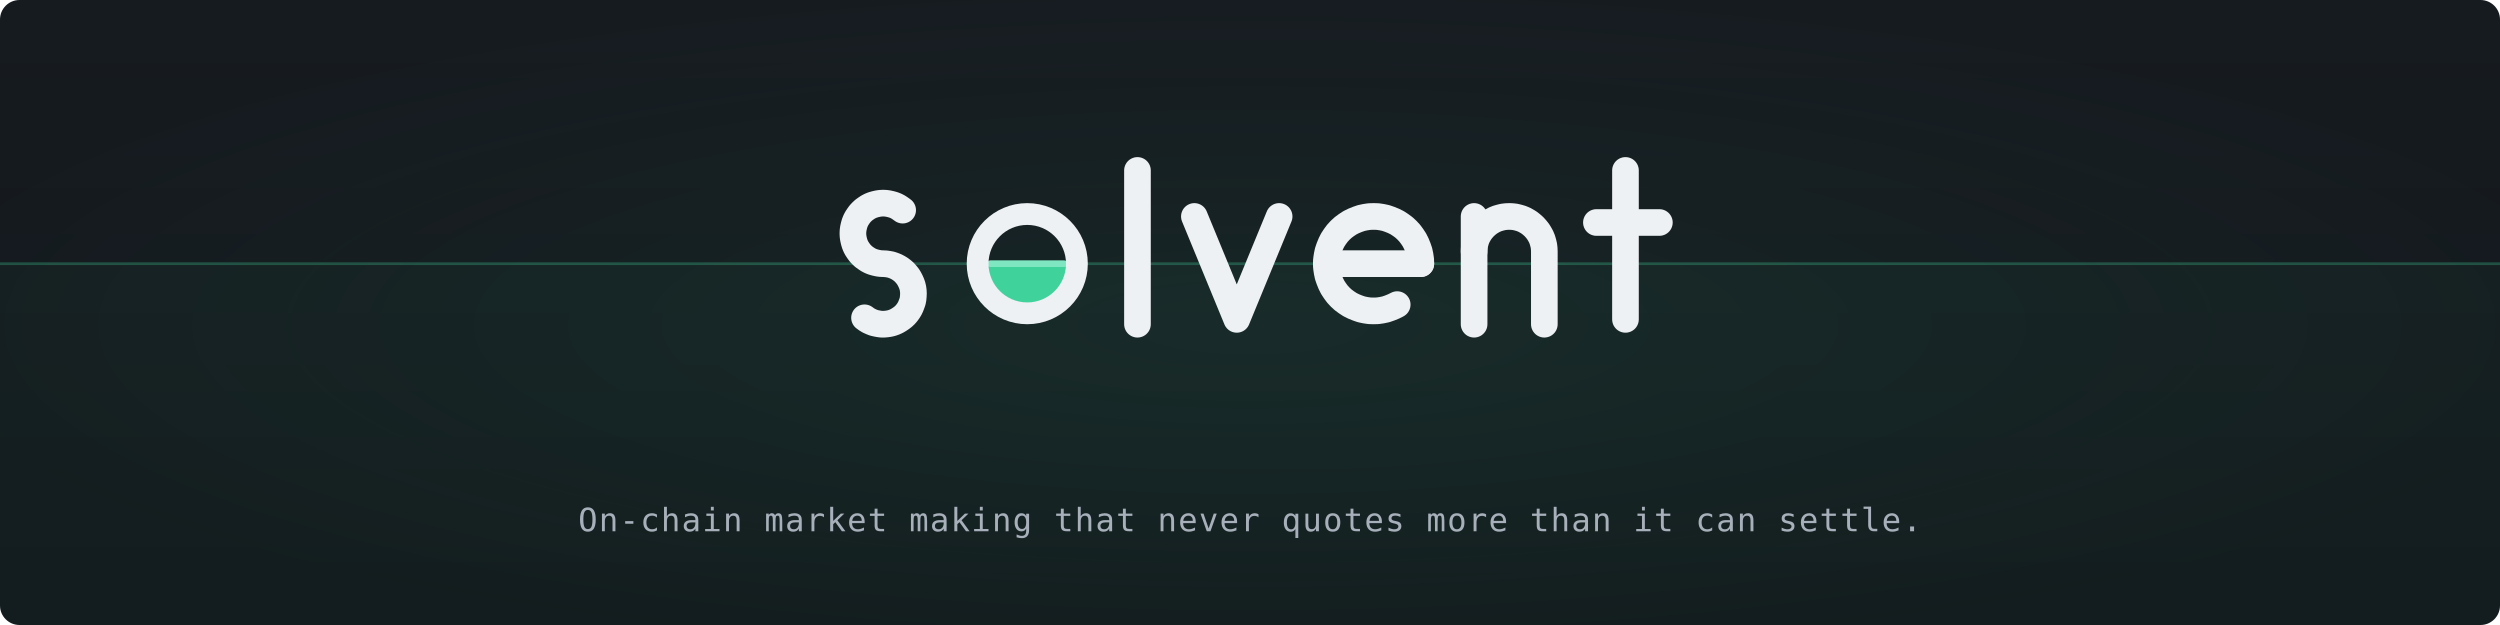
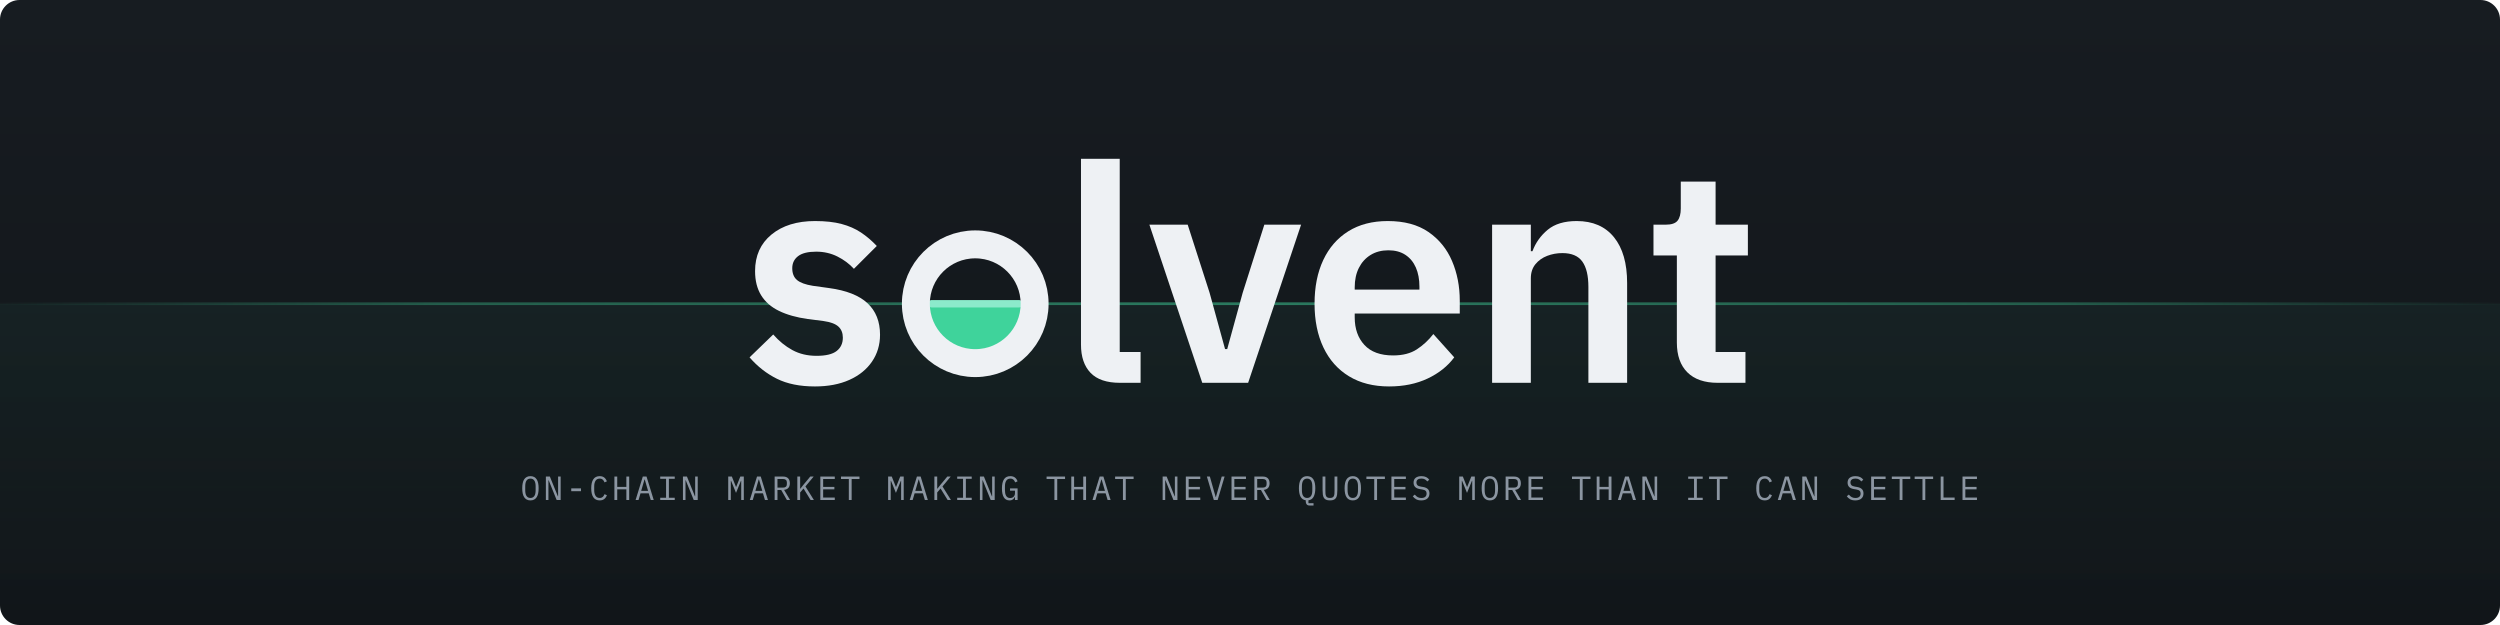
<svg xmlns="http://www.w3.org/2000/svg" viewBox="0 0 1280 320" role="img" aria-label="Solvent">
  <defs>
    <linearGradient id="bg" x1="0" y1="0" x2="0" y2="1">
-       <stop offset="0" stop-color="#161b20" />
-       <stop offset="1" stop-color="#12161a" />
+       <stop offset="0" stop-color="#171c21" />
+       <stop offset="1" stop-color="#111519" />
    </linearGradient>
-     <radialGradient id="glow" cx="0.5" cy="0.52" r="0.55">
-       <stop offset="0" stop-color="#3fd39b" stop-opacity="0.07" />
+     <linearGradient id="wl" x1="0" y1="0" x2="1" y2="0">
+       <stop offset="0" stop-color="#3fd39b" stop-opacity="0" />
+       <stop offset="0.18" stop-color="#3fd39b" stop-opacity="0.34" />
+       <stop offset="0.5" stop-color="#3fd39b" stop-opacity="0.5" />
+       <stop offset="0.82" stop-color="#3fd39b" stop-opacity="0.34" />
      <stop offset="1" stop-color="#3fd39b" stop-opacity="0" />
-     </radialGradient>
+     </linearGradient>
+     <linearGradient id="depth" x1="0" y1="0" x2="0" y2="1">
+       <stop offset="0" stop-color="#3fd39b" stop-opacity="0.05" />
+       <stop offset="1" stop-color="#3fd39b" stop-opacity="0" />
+     </linearGradient>
+     <clipPath id="clip">
+       <rect width="1280" height="320" rx="10" />
+     </clipPath>
  </defs>
  <rect width="1280" height="320" rx="10" fill="url(#bg)" />
-   <rect width="1280" height="320" rx="10" fill="url(#glow)" />
-   <clipPath id="clip">
-     <rect width="1280" height="320" rx="10" />
-   </clipPath>
  <g clip-path="url(#clip)">
-     <rect x="0" y="135.0" width="1280" height="185.0" fill="#3fd39b" opacity="0.035" />
-     <line x1="0" y1="135.0" x2="1280" y2="135.0" stroke="#3fd39b" stroke-width="1.4" opacity="0.28" />
+     <rect x="0" y="155.5" width="1280" height="164.5" fill="url(#depth)" />
+     <rect x="0" y="154.8" width="1280" height="1.4" fill="url(#wl)" />
  </g>
-   <g transform="translate(428.0 42) scale(0.62)">
-     <path transform="translate(0 0)" d="M55.1 105.8L53.3 104.5L51.5 103.3L49.6 102.3L47.6 101.5L45.5 100.9L43.3 100.4L41.2 100.1L39.0 100.0L36.8 100.1L34.7 100.4L32.5 100.9L30.4 101.5L28.4 102.3L26.5 103.3L24.7 104.5L22.9 105.8L21.3 107.3L19.8 108.9L18.5 110.7L17.3 112.5L16.3 114.4L15.5 116.4L14.9 118.5L14.4 120.7L14.1 122.8L14.0 125.0L14.1 127.2L14.4 129.3L14.9 131.5L15.5 133.6L16.3 135.6L17.3 137.5L18.5 139.3L19.8 141.1L21.3 142.7L22.9 144.2L24.7 145.5L26.5 146.7L28.4 147.7L30.4 148.5L32.5 149.1L34.7 149.6L36.8 149.9L39.0 150.0L39.0 150.0L41.2 150.1L43.3 150.4L45.4 150.8L47.5 151.5L49.5 152.3L51.4 153.3L53.2 154.4L54.9 155.7L56.6 157.2L58.0 158.8L59.4 160.5L60.5 162.3L61.5 164.2L62.4 166.2L63.1 168.2L63.6 170.3L63.9 172.5L64.0 174.6L63.9 176.8L63.7 179.0L63.3 181.1L62.6 183.1L61.8 185.2L60.9 187.1L59.8 188.9L58.5 190.7L57.1 192.3L55.5 193.8L53.8 195.1L52.0 196.3L50.1 197.4L48.1 198.3L46.1 199.0L44.0 199.5L41.9 199.8L39.7 200.0L37.6 200.0L35.4 199.7L33.3 199.3L31.2 198.8L29.2 198.0L27.2 197.1L25.4 196.0L23.6 194.7" fill="none" stroke="#eef1f4" stroke-width="22" stroke-linecap="round" stroke-linejoin="round" />
-     <path d="M190.6 150.0L190.4 152.8L190.1 155.7L189.5 158.4L188.6 161.1L187.5 163.8L186.2 166.3L184.7 168.7L182.9 170.9L181.0 173.0L178.9 174.9L176.7 176.7L174.3 178.2L171.8 179.5L169.1 180.6L166.4 181.5L163.7 182.1L160.8 182.4L158.0 182.6L155.2 182.4L152.3 182.1L149.6 181.5L146.9 180.6L144.2 179.5L141.7 178.2L139.3 176.7L137.1 174.9L135.0 173.0L133.1 170.9L131.3 168.7L129.8 166.3L128.5 163.8L127.4 161.1L126.5 158.4L125.9 155.7L125.6 152.8L125.4 150.0Z" fill="#3fd39b" />
-     <line x1="127.6" y1="150" x2="188.4" y2="150" stroke="#7ee6c0" stroke-width="5.5" stroke-linecap="round" />
-     <circle cx="158" cy="150" r="41.0" fill="none" stroke="#eef1f4" stroke-width="18.0" />
-     <path transform="translate(238 0)" d="M11.0 73.0L11.0 200.0" fill="none" stroke="#eef1f4" stroke-width="22" stroke-linecap="round" stroke-linejoin="round" />
-     <path transform="translate(290 0)" d="M6.0 111.0L41.0 196.0L76.0 111.0" fill="none" stroke="#eef1f4" stroke-width="22" stroke-linecap="round" stroke-linejoin="round" />
-     <path transform="translate(402 0)" d="M3.0 150.0L81.0 150.0" fill="none" stroke="#eef1f4" stroke-width="22" stroke-linecap="round" stroke-linejoin="round" />
-     <path transform="translate(402 0)" d="M81.0 150.0L80.9 146.6L80.4 143.2L79.7 139.9L78.6 136.7L77.3 133.5L75.8 130.5L73.9 127.6L71.9 124.9L69.6 122.4L67.1 120.1L64.4 118.1L61.5 116.2L58.5 114.7L55.3 113.4L52.1 112.3L48.8 111.6L45.4 111.1L42.0 111.0L38.6 111.1L35.2 111.6L31.9 112.3L28.7 113.4L25.5 114.7L22.5 116.2L19.6 118.1L16.9 120.1L14.4 122.4L12.1 124.9L10.1 127.6L8.2 130.5L6.7 133.5L5.4 136.7L4.3 139.9L3.6 143.2L3.1 146.6L3.0 150.0L3.1 153.4L3.6 156.8L4.3 160.1L5.4 163.3L6.7 166.5L8.2 169.5L10.1 172.4L12.1 175.1L14.4 177.6L16.9 179.9L19.6 181.9L22.5 183.8L25.5 185.3L28.7 186.6L31.9 187.7L35.2 188.4L38.6 188.9L42.0 189.0L45.4 188.9L48.8 188.4L52.1 187.7L55.3 186.6L58.5 185.3L61.5 183.8" fill="none" stroke="#eef1f4" stroke-width="22" stroke-linecap="round" stroke-linejoin="round" />
-     <path transform="translate(516 0)" d="M11.0 111.0L11.0 200.0" fill="none" stroke="#eef1f4" stroke-width="22" stroke-linecap="round" stroke-linejoin="round" />
-     <path transform="translate(516 0)" d="M11.0 140.0L11.1 137.5L11.4 135.0L12.0 132.5L12.7 130.1L13.7 127.7L14.9 125.5L16.2 123.4L17.8 121.4L19.5 119.5L21.4 117.8L23.4 116.2L25.5 114.9L27.7 113.7L30.1 112.7L32.5 112.0L35.0 111.4L37.5 111.1L40.0 111.0L42.5 111.1L45.0 111.4L47.5 112.0L49.9 112.7L52.3 113.7L54.5 114.9L56.6 116.2L58.6 117.8L60.5 119.5L62.2 121.4L63.8 123.4L65.1 125.5L66.3 127.7L67.3 130.1L68.0 132.5L68.6 135.0L68.9 137.5L69.0 140.0L69.0 200.0" fill="none" stroke="#eef1f4" stroke-width="22" stroke-linecap="round" stroke-linejoin="round" />
-     <path transform="translate(626 0)" d="M26.0 73.0L26.0 196.0" fill="none" stroke="#eef1f4" stroke-width="22" stroke-linecap="round" stroke-linejoin="round" />
-     <path transform="translate(626 0)" d="M2.0 116.0L54.0 116.0" fill="none" stroke="#eef1f4" stroke-width="22" stroke-linecap="round" stroke-linejoin="round" />
-   </g>
-   <text x="640" y="272" text-anchor="middle" font-family="ui-monospace, 'SF Mono', 'Cascadia Mono', 'Roboto Mono', Menlo, monospace" font-size="16.5" letter-spacing="0.04em" fill="#a7b0ba">On-chain market making that never quotes more than it can settle.</text>
+   <path transform="translate(379.29 196) scale(0.155 -0.155)" d="M244.935 -12Q170.41 -12 119.295 13.385Q68.18 38.77 28.95 84.065L107.1 159.676Q135.69 126.906 170.575 108.021Q205.46 89.136 250.23 89.136Q296.295 89.136 316.687 105.143Q337.08 121.151 337.08 149.165Q337.08 172.115 322.515 185.655Q307.95 199.195 273.165 204.08L220.885 210.785Q165.425 218.49 126.367 237.457Q87.31 256.425 67.22 289.04Q47.13 321.655 47.13 368.95Q47.13 445.245 101.392 489.795Q155.655 534.345 245.23 534.345Q296.395 534.345 332.773 524.698Q369.151 515.05 396.913 496.55Q424.676 478.05 449.201 452.05L373.64 376.555Q351 401.26 319.058 417.234Q287.115 433.209 249.1 433.209Q208.561 433.209 189.258 418.407Q169.956 403.605 169.956 378.59Q169.956 352.87 185.586 339.6Q201.215 326.33 237.935 320.445L291.33 313.035Q377.33 301.445 418.618 262.83Q459.906 224.215 459.906 158.87Q459.906 108.87 433.381 70.05Q406.856 31.23 358.568 9.615Q310.28 -12 244.935 -12Z" fill="#eef1f4" />
+   <path transform="translate(542.04 196) scale(0.155 -0.155)" d="M270.611 0H202.431Q136.755 0 105.237 33.018Q73.72 66.035 73.72 126.006V740H201.661V101.726H270.611Z" fill="#eef1f4" />
+   <path transform="translate(586.68 196) scale(0.155 -0.155)" d="M337.826 0H186.31L11.655 522.345H138.186L210.561 297.366L261.625 111.496H268.74L319.805 297.366L391.36 522.345H512.776Z" fill="#eef1f4" />
+   <path transform="translate(666.97 196) scale(0.155 -0.155)" d="M285.345 -12Q208.295 -12 153.122 21.5Q97.95 55 68.597 116.558Q39.245 178.115 39.245 261.525Q39.245 344.23 67.892 405.435Q96.54 466.64 150.655 500.493Q204.77 534.345 281.115 534.345Q362.805 534.345 415.273 498.32Q467.74 462.295 493.33 402.475Q518.92 342.655 518.92 271.065V228.835H171.891V216.115Q171.891 159.69 203.931 125.061Q235.971 90.431 298.805 90.431Q346.395 90.431 377.255 110.611Q408.115 130.791 431.64 161.1L500.625 84.144Q468.575 40.605 413.108 14.302Q357.64 -12 285.345 -12ZM283.23 437.734Q249.395 437.734 224.356 422.317Q199.316 406.9 185.603 379.507Q171.891 352.115 171.891 315.575V307.87H385.684V317.46Q385.684 353.59 373.972 380.54Q362.26 407.49 339.367 422.612Q316.475 437.734 283.23 437.734Z" fill="#eef1f4" />
+   <path transform="translate(752.53 196) scale(0.155 -0.155)" d="M201.661 0H73.72V522.345H201.661V434.82H207.071Q222.546 476.705 257.398 505.525Q292.251 534.345 353.071 534.345Q433.071 534.345 476.398 480.818Q519.726 427.29 519.726 329.59V0H391.785V317Q391.785 372.351 371.802 400.428Q351.82 428.504 305.805 428.504Q279.571 428.504 255.796 419.414Q232.021 410.324 216.841 391.749Q201.661 373.173 201.661 345.31Z" fill="#eef1f4" />
+   <path transform="translate(842.74 196) scale(0.155 -0.155)" d="M328.611 0H237.071Q171.395 0 136.705 34.575Q102.015 69.151 102.015 132.941V420.619H24.77V522.345H65.015Q93.866 522.345 104.408 535.665Q114.95 548.985 114.95 575.69V664.64H229.956V522.345H336.611V420.619H229.956V101.726H328.611Z" fill="#eef1f4" />
+   <path d="M523.2 155.5L523.1 157.1L523.0 158.6L522.7 160.2L522.3 161.7L521.9 163.2L521.3 164.6L520.7 166.1L520.0 167.4L519.1 168.8L518.2 170.0L517.2 171.2L516.2 172.4L515.0 173.4L513.8 174.4L512.6 175.3L511.2 176.2L509.9 176.9L508.4 177.5L507.0 178.1L505.5 178.5L504.0 178.9L502.4 179.2L500.9 179.3L499.3 179.4L497.8 179.3L496.2 179.2L494.7 178.9L493.2 178.5L491.7 178.1L490.2 177.5L488.8 176.9L487.4 176.2L486.1 175.3L484.8 174.4L483.6 173.4L482.5 172.4L481.4 171.2L480.4 170.0L479.5 168.8L478.7 167.4L477.9 166.1L477.3 164.6L476.8 163.2L476.3 161.7L475.9 160.2L475.7 158.6L475.5 157.1L475.5 155.5Z" fill="#3fd39b" />
+   <line x1="477.0" y1="155.518" x2="521.7" y2="155.518" stroke="#8beacb" stroke-width="3.8" stroke-linecap="round" />
+   <circle cx="499.324" cy="155.518" r="30.4" fill="none" stroke="#eef1f4" stroke-width="14.3" />
+   <path transform="translate(266.42 256) scale(0.0172 -0.0172)" d="M300 -12Q236 -12 190.0 12.5Q144 37 114.0 83.0Q84 129 70.0 196.0Q56 263 56 349Q56 434 70.0 501.5Q84 569 114.0 615.0Q144 661 190.0 685.5Q236 710 300 710Q364 710 410.0 685.5Q456 661 486.0 615.0Q516 569 530.0 501.5Q544 434 544 349Q544 263 530.0 196.0Q516 129 486.0 83.0Q456 37 410.0 12.5Q364 -12 300 -12ZM300 61Q342 61 371.0 77.5Q400 94 419.0 124.0Q438 154 446.5 196.5Q455 239 455 292V406Q455 458 446.5 501.0Q438 544 419.0 574.0Q400 604 371.0 620.5Q342 637 300 637Q258 637 229.0 620.5Q200 604 181.0 574.0Q162 544 153.5 501.0Q145 458 145 406V292Q145 239 153.5 196.5Q162 154 181.0 124.0Q200 94 229.0 77.5Q258 61 300 61Z" fill="#8b95a1" />
+   <path transform="translate(278.11 256) scale(0.0172 -0.0172)" d="M163 588H156V0H80V698H199L437 110H444V698H520V0H401Z" fill="#8b95a1" />
+   <path transform="translate(289.81 256) scale(0.0172 -0.0172)" d="M155 262V346H445V262Z" fill="#8b95a1" />
+   <path transform="translate(301.50 256) scale(0.0172 -0.0172)" d="M323 -12Q195 -12 132.5 81.0Q70 174 70 349Q70 524 132.5 617.0Q195 710 323 710Q371 710 406.0 697.0Q441 684 466.0 662.0Q491 640 508.0 612.5Q525 585 538 557L466 524Q457 547 445.0 567.5Q433 588 416.5 603.5Q400 619 377.5 628.0Q355 637 323 637Q240 637 199.5 574.0Q159 511 159 406V292Q159 187 199.5 124.0Q240 61 323 61Q355 61 377.5 70.0Q400 79 416.5 94.5Q433 110 445.0 130.5Q457 151 466 174L538 141Q525 112 508.0 85.0Q491 58 466.0 36.0Q441 14 406.0 1.0Q371 -12 323 -12Z" fill="#8b95a1" />
+   <path transform="translate(313.20 256) scale(0.0172 -0.0172)" d="M436 317H164V0H80V698H164V390H436V698H520V0H436Z" fill="#8b95a1" />
+   <path transform="translate(324.90 256) scale(0.0172 -0.0172)" d="M481 0 422 199H177L118 0H31L245 698H356L570 0ZM304 609H295L197 272H402Z" fill="#8b95a1" />
+   <path transform="translate(336.59 256) scale(0.0172 -0.0172)" d="M84 0V67H258V631H84V698H516V631H342V67H516V0Z" fill="#8b95a1" />
+   <path transform="translate(348.29 256) scale(0.0172 -0.0172)" d="M163 588H156V0H80V698H199L437 110H444V698H520V0H401Z" fill="#8b95a1" />
+   <path transform="translate(359.98 256) scale(0.0172 -0.0172)" d="" fill="#8b95a1" />
+   <path transform="translate(371.68 256) scale(0.0172 -0.0172)" d="M455 350V571H447L300 212L153 571H145V350V0H68V698H176L299 390H305L428 698H532V0H455Z" fill="#8b95a1" />
+   <path transform="translate(383.38 256) scale(0.0172 -0.0172)" d="M481 0 422 199H177L118 0H31L245 698H356L570 0ZM304 609H295L197 272H402Z" fill="#8b95a1" />
+   <path transform="translate(395.07 256) scale(0.0172 -0.0172)" d="M174 0H90V698H344Q441 698 492.0 645.0Q543 592 543 497Q543 412 499.0 361.0Q455 310 371 302L549 0H455L285 298H174ZM342 369Q395 369 424.5 395.5Q454 422 454 471V523Q454 572 424.5 598.5Q395 625 342 625H174V369Z" fill="#8b95a1" />
+   <path transform="translate(406.77 256) scale(0.0172 -0.0172)" d="M269 342 169 224V0H85V698H169V334H172L264 450L470 698H571L326 404L578 0H480Z" fill="#8b95a1" />
+   <path transform="translate(418.46 256) scale(0.0172 -0.0172)" d="M90 0V698H520V625H174V390H508V317H174V73H520V0Z" fill="#8b95a1" />
+   <path transform="translate(430.16 256) scale(0.0172 -0.0172)" d="M342 625V0H258V625H25V698H575V625Z" fill="#8b95a1" />
+   <path transform="translate(441.86 256) scale(0.0172 -0.0172)" d="" fill="#8b95a1" />
+   <path transform="translate(453.55 256) scale(0.0172 -0.0172)" d="M455 350V571H447L300 212L153 571H145V350V0H68V698H176L299 390H305L428 698H532V0H455Z" fill="#8b95a1" />
+   <path transform="translate(465.25 256) scale(0.0172 -0.0172)" d="M481 0 422 199H177L118 0H31L245 698H356L570 0ZM304 609H295L197 272H402Z" fill="#8b95a1" />
+   <path transform="translate(476.94 256) scale(0.0172 -0.0172)" d="M269 342 169 224V0H85V698H169V334H172L264 450L470 698H571L326 404L578 0H480Z" fill="#8b95a1" />
+   <path transform="translate(488.64 256) scale(0.0172 -0.0172)" d="M84 0V67H258V631H84V698H516V631H342V67H516V0Z" fill="#8b95a1" />
+   <path transform="translate(500.34 256) scale(0.0172 -0.0172)" d="M163 588H156V0H80V698H199L437 110H444V698H520V0H401Z" fill="#8b95a1" />
+   <path transform="translate(512.03 256) scale(0.0172 -0.0172)" d="M444 93H439Q430 73 418.0 54.0Q406 35 387.5 20.5Q369 6 343.0 -3.0Q317 -12 281 -12Q167 -12 111.5 80.0Q56 172 56 344Q56 524 117.0 617.0Q178 710 305 710Q354 710 390.0 697.0Q426 684 451.5 662.0Q477 640 494.0 612.5Q511 585 522 557L450 524Q441 547 429.5 567.5Q418 588 401.5 603.5Q385 619 362.0 628.0Q339 637 308 637Q224 637 184.5 574.0Q145 511 145 406V298Q145 245 153.0 201.5Q161 158 179.5 126.0Q198 94 227.5 76.5Q257 59 300 59Q368 59 406.0 100.0Q444 141 444 206V278H297V345H522V0H444Z" fill="#8b95a1" />
+   <path transform="translate(523.73 256) scale(0.0172 -0.0172)" d="" fill="#8b95a1" />
+   <path transform="translate(535.42 256) scale(0.0172 -0.0172)" d="M342 625V0H258V625H25V698H575V625Z" fill="#8b95a1" />
+   <path transform="translate(547.12 256) scale(0.0172 -0.0172)" d="M436 317H164V0H80V698H164V390H436V698H520V0H436Z" fill="#8b95a1" />
+   <path transform="translate(558.82 256) scale(0.0172 -0.0172)" d="M481 0 422 199H177L118 0H31L245 698H356L570 0ZM304 609H295L197 272H402Z" fill="#8b95a1" />
+   <path transform="translate(570.51 256) scale(0.0172 -0.0172)" d="M342 625V0H258V625H25V698H575V625Z" fill="#8b95a1" />
+   <path transform="translate(582.21 256) scale(0.0172 -0.0172)" d="" fill="#8b95a1" />
+   <path transform="translate(593.90 256) scale(0.0172 -0.0172)" d="M163 588H156V0H80V698H199L437 110H444V698H520V0H401Z" fill="#8b95a1" />
+   <path transform="translate(605.60 256) scale(0.0172 -0.0172)" d="M90 0V698H520V625H174V390H508V317H174V73H520V0Z" fill="#8b95a1" />
+   <path transform="translate(617.30 256) scale(0.0172 -0.0172)" d="M243 0 36 698H125L224 349L299 85H304L379 349L478 698H564L357 0Z" fill="#8b95a1" />
+   <path transform="translate(628.99 256) scale(0.0172 -0.0172)" d="M90 0V698H520V625H174V390H508V317H174V73H520V0Z" fill="#8b95a1" />
+   <path transform="translate(640.69 256) scale(0.0172 -0.0172)" d="M174 0H90V698H344Q441 698 492.0 645.0Q543 592 543 497Q543 412 499.0 361.0Q455 310 371 302L549 0H455L285 298H174ZM342 369Q395 369 424.5 395.5Q454 422 454 471V523Q454 572 424.5 598.5Q395 625 342 625H174V369Z" fill="#8b95a1" />
+   <path transform="translate(652.38 256) scale(0.0172 -0.0172)" d="" fill="#8b95a1" />
+   <path transform="translate(664.08 256) scale(0.0172 -0.0172)" d="M491 -164H374Q315 -164 287.5 -131.0Q260 -98 260 -46V-9Q207 -2 168.5 25.5Q130 53 105.0 98.5Q80 144 68.0 207.5Q56 271 56 349Q56 434 70.0 501.5Q84 569 114.0 615.0Q144 661 190.0 685.5Q236 710 300 710Q364 710 410.0 685.5Q456 661 486.0 615.0Q516 569 530.0 501.5Q544 434 544 349Q544 192 495.0 98.5Q446 5 340 -9V-96H491ZM300 61Q342 61 371.0 77.5Q400 94 419.0 124.0Q438 154 446.5 196.5Q455 239 455 292V406Q455 458 446.5 501.0Q438 544 419.0 574.0Q400 604 371.0 620.5Q342 637 300 637Q258 637 229.0 620.5Q200 604 181.0 574.0Q162 544 153.5 501.0Q145 458 145 406V292Q145 239 153.5 196.5Q162 154 181.0 124.0Q200 94 229.0 77.5Q258 61 300 61Z" fill="#8b95a1" />
+   <path transform="translate(675.78 256) scale(0.0172 -0.0172)" d="M164 698V279Q164 228 167.0 188.0Q170 148 183.0 119.5Q196 91 223.5 76.0Q251 61 300 61Q349 61 376.5 76.0Q404 91 417.0 119.5Q430 148 433.0 188.0Q436 228 436 279V698H520V299Q520 221 512.5 163.0Q505 105 481.5 66.0Q458 27 414.5 7.5Q371 -12 300 -12Q229 -12 185.5 7.5Q142 27 118.5 66.0Q95 105 87.5 163.0Q80 221 80 299V698Z" fill="#8b95a1" />
+   <path transform="translate(687.47 256) scale(0.0172 -0.0172)" d="M300 -12Q236 -12 190.0 12.5Q144 37 114.0 83.0Q84 129 70.0 196.0Q56 263 56 349Q56 434 70.0 501.5Q84 569 114.0 615.0Q144 661 190.0 685.5Q236 710 300 710Q364 710 410.0 685.5Q456 661 486.0 615.0Q516 569 530.0 501.5Q544 434 544 349Q544 263 530.0 196.0Q516 129 486.0 83.0Q456 37 410.0 12.5Q364 -12 300 -12ZM300 61Q342 61 371.0 77.5Q400 94 419.0 124.0Q438 154 446.5 196.5Q455 239 455 292V406Q455 458 446.5 501.0Q438 544 419.0 574.0Q400 604 371.0 620.5Q342 637 300 637Q258 637 229.0 620.5Q200 604 181.0 574.0Q162 544 153.5 501.0Q145 458 145 406V292Q145 239 153.5 196.5Q162 154 181.0 124.0Q200 94 229.0 77.5Q258 61 300 61Z" fill="#8b95a1" />
+   <path transform="translate(699.17 256) scale(0.0172 -0.0172)" d="M342 625V0H258V625H25V698H575V625Z" fill="#8b95a1" />
+   <path transform="translate(710.86 256) scale(0.0172 -0.0172)" d="M90 0V698H520V625H174V390H508V317H174V73H520V0Z" fill="#8b95a1" />
+   <path transform="translate(722.56 256) scale(0.0172 -0.0172)" d="M298 -12Q204 -12 144.0 22.5Q84 57 45 111L106 161Q147 110 192.5 85.0Q238 60 301 60Q377 60 417.0 95.0Q457 130 457 193Q457 244 428.0 272.5Q399 301 327 313L249 326Q198 335 163.5 353.0Q129 371 108.0 396.5Q87 422 78.0 452.5Q69 483 69 516Q69 612 132.0 661.0Q195 710 302 710Q386 710 443.5 682.0Q501 654 536 603L477 552Q448 590 407.0 614.0Q366 638 301 638Q230 638 192.0 608.0Q154 578 154 518Q154 471 182.5 441.5Q211 412 285 399L360 386Q411 377 446.0 359.0Q481 341 502.5 316.0Q524 291 533.0 260.0Q542 229 542 195Q542 98 478.5 43.0Q415 -12 298 -12Z" fill="#8b95a1" />
+   <path transform="translate(734.26 256) scale(0.0172 -0.0172)" d="" fill="#8b95a1" />
+   <path transform="translate(745.95 256) scale(0.0172 -0.0172)" d="M455 350V571H447L300 212L153 571H145V350V0H68V698H176L299 390H305L428 698H532V0H455Z" fill="#8b95a1" />
+   <path transform="translate(757.65 256) scale(0.0172 -0.0172)" d="M300 -12Q236 -12 190.0 12.5Q144 37 114.0 83.0Q84 129 70.0 196.0Q56 263 56 349Q56 434 70.0 501.5Q84 569 114.0 615.0Q144 661 190.0 685.5Q236 710 300 710Q364 710 410.0 685.5Q456 661 486.0 615.0Q516 569 530.0 501.5Q544 434 544 349Q544 263 530.0 196.0Q516 129 486.0 83.0Q456 37 410.0 12.5Q364 -12 300 -12ZM300 61Q342 61 371.0 77.5Q400 94 419.0 124.0Q438 154 446.5 196.5Q455 239 455 292V406Q455 458 446.5 501.0Q438 544 419.0 574.0Q400 604 371.0 620.5Q342 637 300 637Q258 637 229.0 620.5Q200 604 181.0 574.0Q162 544 153.5 501.0Q145 458 145 406V292Q145 239 153.5 196.5Q162 154 181.0 124.0Q200 94 229.0 77.5Q258 61 300 61Z" fill="#8b95a1" />
+   <path transform="translate(769.34 256) scale(0.0172 -0.0172)" d="M174 0H90V698H344Q441 698 492.0 645.0Q543 592 543 497Q543 412 499.0 361.0Q455 310 371 302L549 0H455L285 298H174ZM342 369Q395 369 424.5 395.5Q454 422 454 471V523Q454 572 424.5 598.5Q395 625 342 625H174V369Z" fill="#8b95a1" />
+   <path transform="translate(781.04 256) scale(0.0172 -0.0172)" d="M90 0V698H520V625H174V390H508V317H174V73H520V0Z" fill="#8b95a1" />
+   <path transform="translate(792.74 256) scale(0.0172 -0.0172)" d="" fill="#8b95a1" />
+   <path transform="translate(804.43 256) scale(0.0172 -0.0172)" d="M342 625V0H258V625H25V698H575V625Z" fill="#8b95a1" />
+   <path transform="translate(816.13 256) scale(0.0172 -0.0172)" d="M436 317H164V0H80V698H164V390H436V698H520V0H436Z" fill="#8b95a1" />
+   <path transform="translate(827.82 256) scale(0.0172 -0.0172)" d="M481 0 422 199H177L118 0H31L245 698H356L570 0ZM304 609H295L197 272H402Z" fill="#8b95a1" />
+   <path transform="translate(839.52 256) scale(0.0172 -0.0172)" d="M163 588H156V0H80V698H199L437 110H444V698H520V0H401Z" fill="#8b95a1" />
+   <path transform="translate(851.22 256) scale(0.0172 -0.0172)" d="" fill="#8b95a1" />
+   <path transform="translate(862.91 256) scale(0.0172 -0.0172)" d="M84 0V67H258V631H84V698H516V631H342V67H516V0Z" fill="#8b95a1" />
+   <path transform="translate(874.61 256) scale(0.0172 -0.0172)" d="M342 625V0H258V625H25V698H575V625Z" fill="#8b95a1" />
+   <path transform="translate(886.30 256) scale(0.0172 -0.0172)" d="" fill="#8b95a1" />
+   <path transform="translate(898.00 256) scale(0.0172 -0.0172)" d="M323 -12Q195 -12 132.5 81.0Q70 174 70 349Q70 524 132.5 617.0Q195 710 323 710Q371 710 406.0 697.0Q441 684 466.0 662.0Q491 640 508.0 612.5Q525 585 538 557L466 524Q457 547 445.0 567.5Q433 588 416.5 603.5Q400 619 377.5 628.0Q355 637 323 637Q240 637 199.5 574.0Q159 511 159 406V292Q159 187 199.5 124.0Q240 61 323 61Q355 61 377.5 70.0Q400 79 416.5 94.5Q433 110 445.0 130.5Q457 151 466 174L538 141Q525 112 508.0 85.0Q491 58 466.0 36.0Q441 14 406.0 1.0Q371 -12 323 -12Z" fill="#8b95a1" />
+   <path transform="translate(909.70 256) scale(0.0172 -0.0172)" d="M481 0 422 199H177L118 0H31L245 698H356L570 0ZM304 609H295L197 272H402Z" fill="#8b95a1" />
+   <path transform="translate(921.39 256) scale(0.0172 -0.0172)" d="M163 588H156V0H80V698H199L437 110H444V698H520V0H401Z" fill="#8b95a1" />
+   <path transform="translate(933.09 256) scale(0.0172 -0.0172)" d="" fill="#8b95a1" />
+   <path transform="translate(944.78 256) scale(0.0172 -0.0172)" d="M298 -12Q204 -12 144.0 22.5Q84 57 45 111L106 161Q147 110 192.5 85.0Q238 60 301 60Q377 60 417.0 95.0Q457 130 457 193Q457 244 428.0 272.5Q399 301 327 313L249 326Q198 335 163.5 353.0Q129 371 108.0 396.5Q87 422 78.0 452.5Q69 483 69 516Q69 612 132.0 661.0Q195 710 302 710Q386 710 443.5 682.0Q501 654 536 603L477 552Q448 590 407.0 614.0Q366 638 301 638Q230 638 192.0 608.0Q154 578 154 518Q154 471 182.5 441.5Q211 412 285 399L360 386Q411 377 446.0 359.0Q481 341 502.5 316.0Q524 291 533.0 260.0Q542 229 542 195Q542 98 478.5 43.0Q415 -12 298 -12Z" fill="#8b95a1" />
+   <path transform="translate(956.48 256) scale(0.0172 -0.0172)" d="M90 0V698H520V625H174V390H508V317H174V73H520V0Z" fill="#8b95a1" />
+   <path transform="translate(968.18 256) scale(0.0172 -0.0172)" d="M342 625V0H258V625H25V698H575V625Z" fill="#8b95a1" />
+   <path transform="translate(979.87 256) scale(0.0172 -0.0172)" d="M342 625V0H258V625H25V698H575V625Z" fill="#8b95a1" />
+   <path transform="translate(991.57 256) scale(0.0172 -0.0172)" d="M120 0V698H204V73H535V0Z" fill="#8b95a1" />
+   <path transform="translate(1003.26 256) scale(0.0172 -0.0172)" d="M90 0V698H520V625H174V390H508V317H174V73H520V0Z" fill="#8b95a1" />
</svg>
